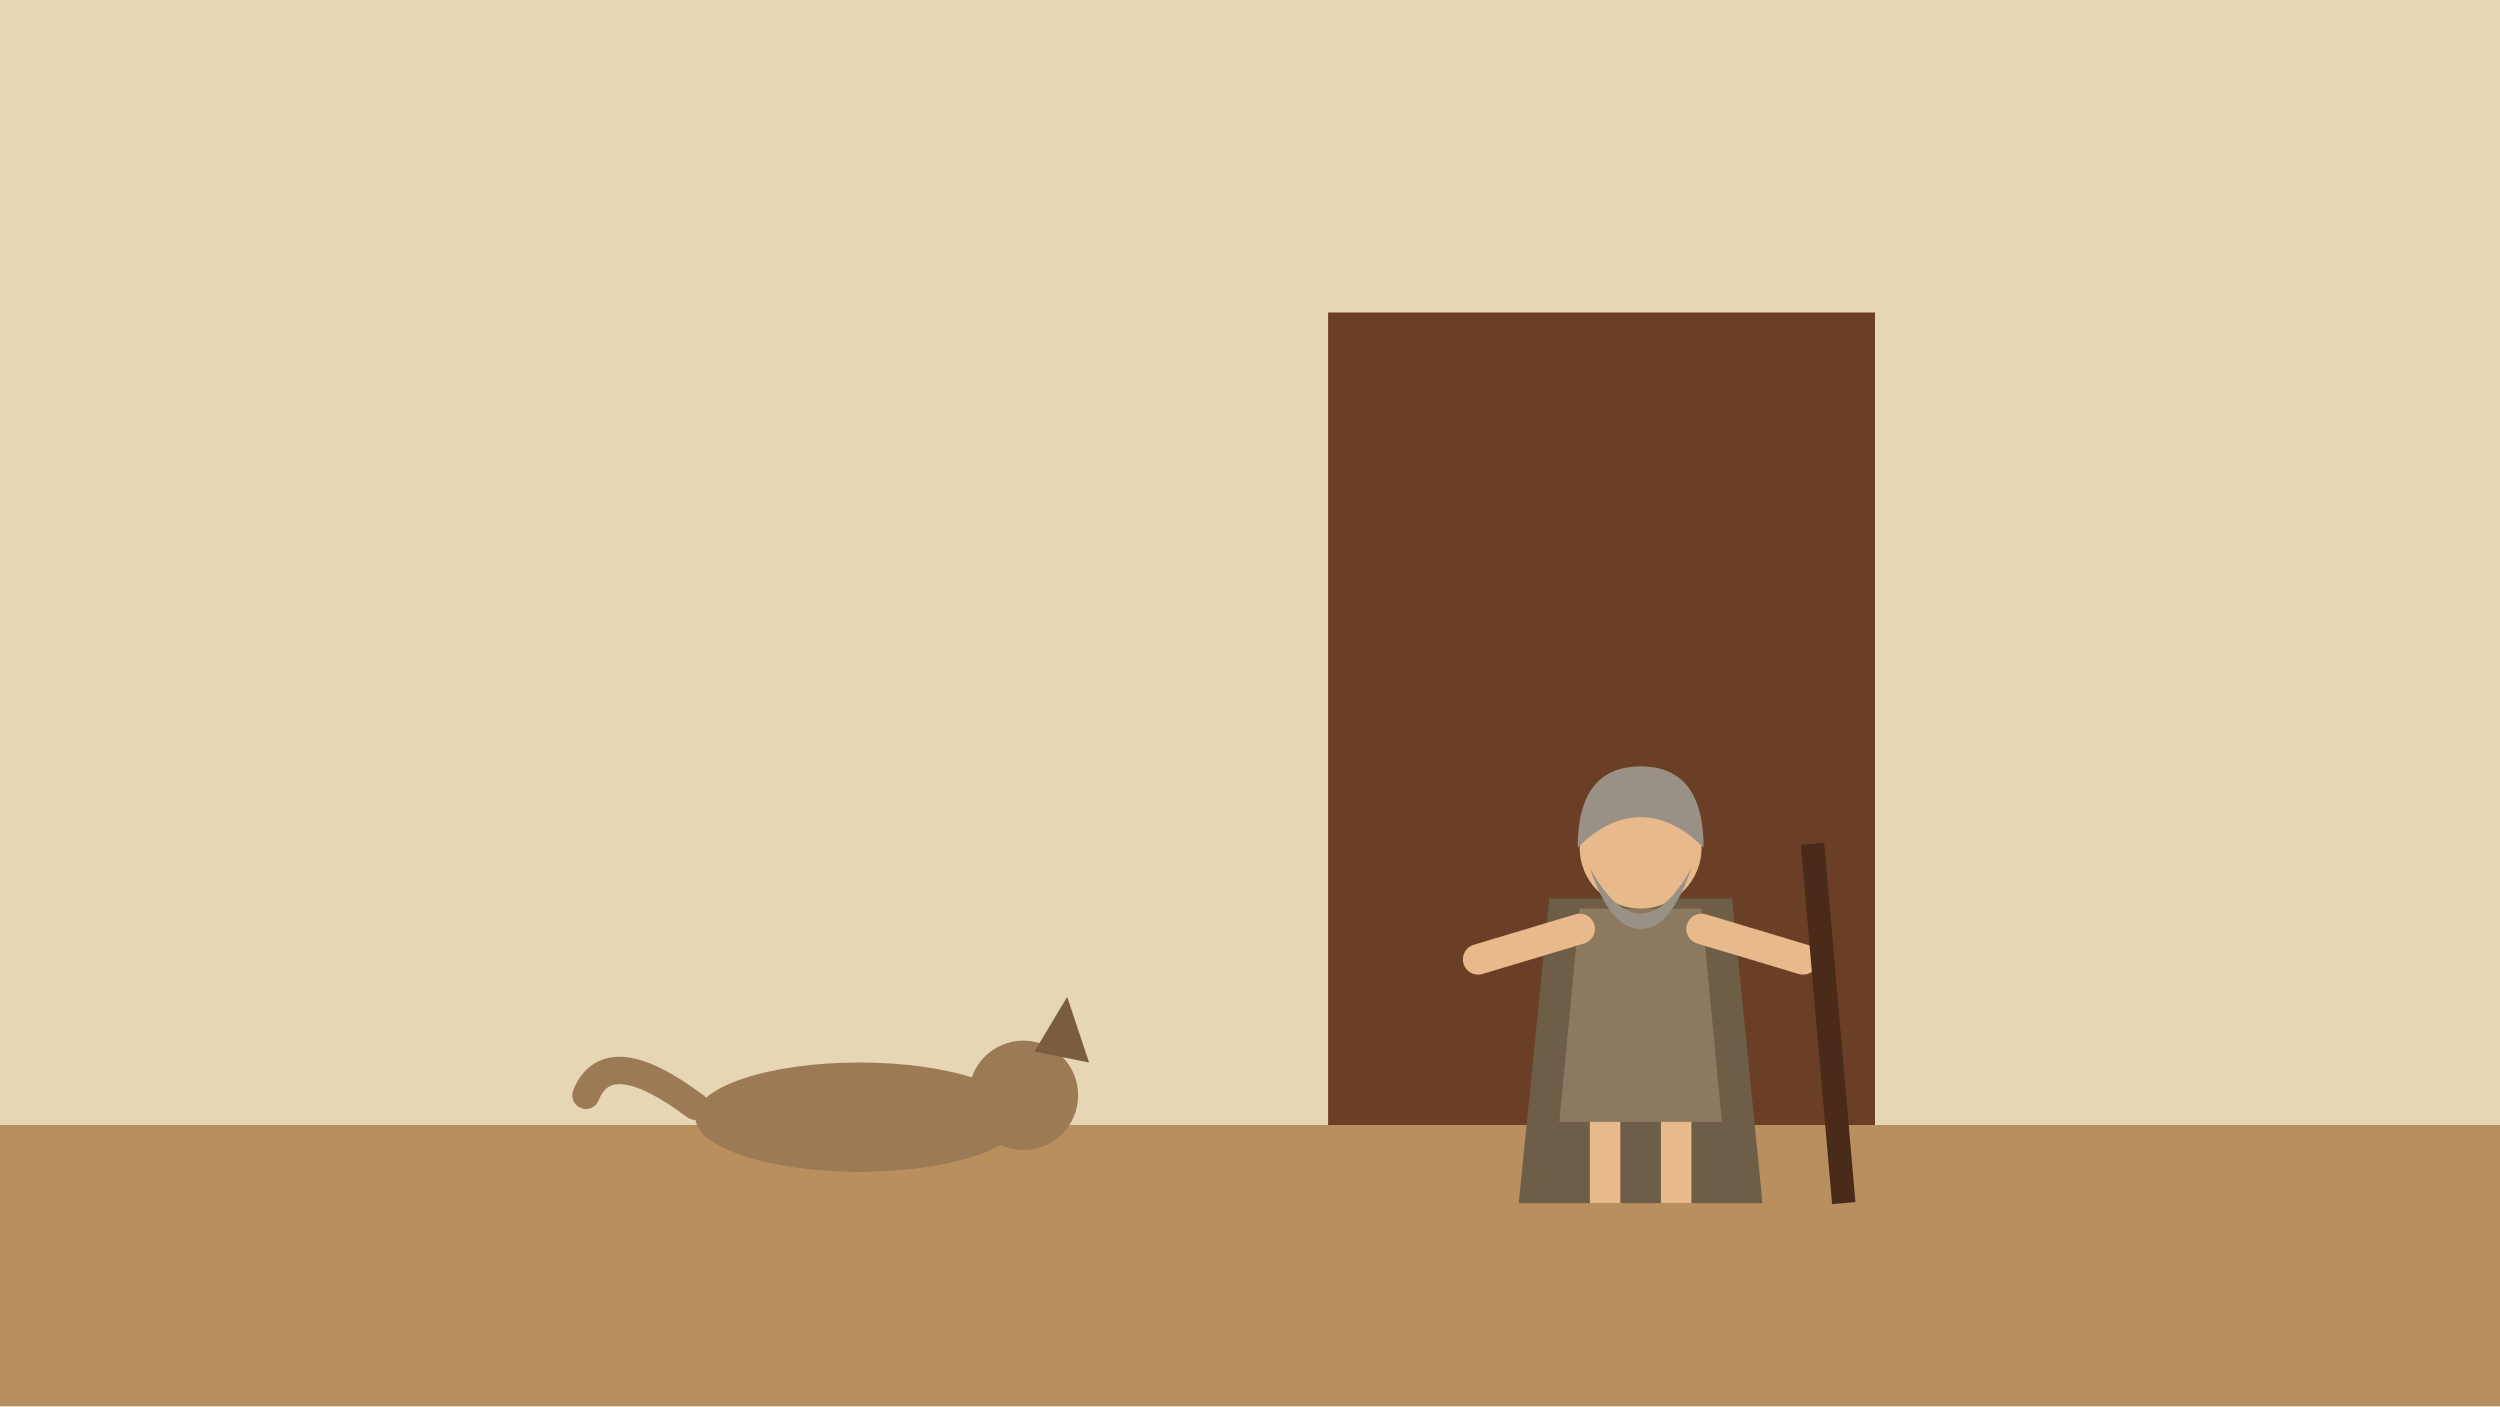
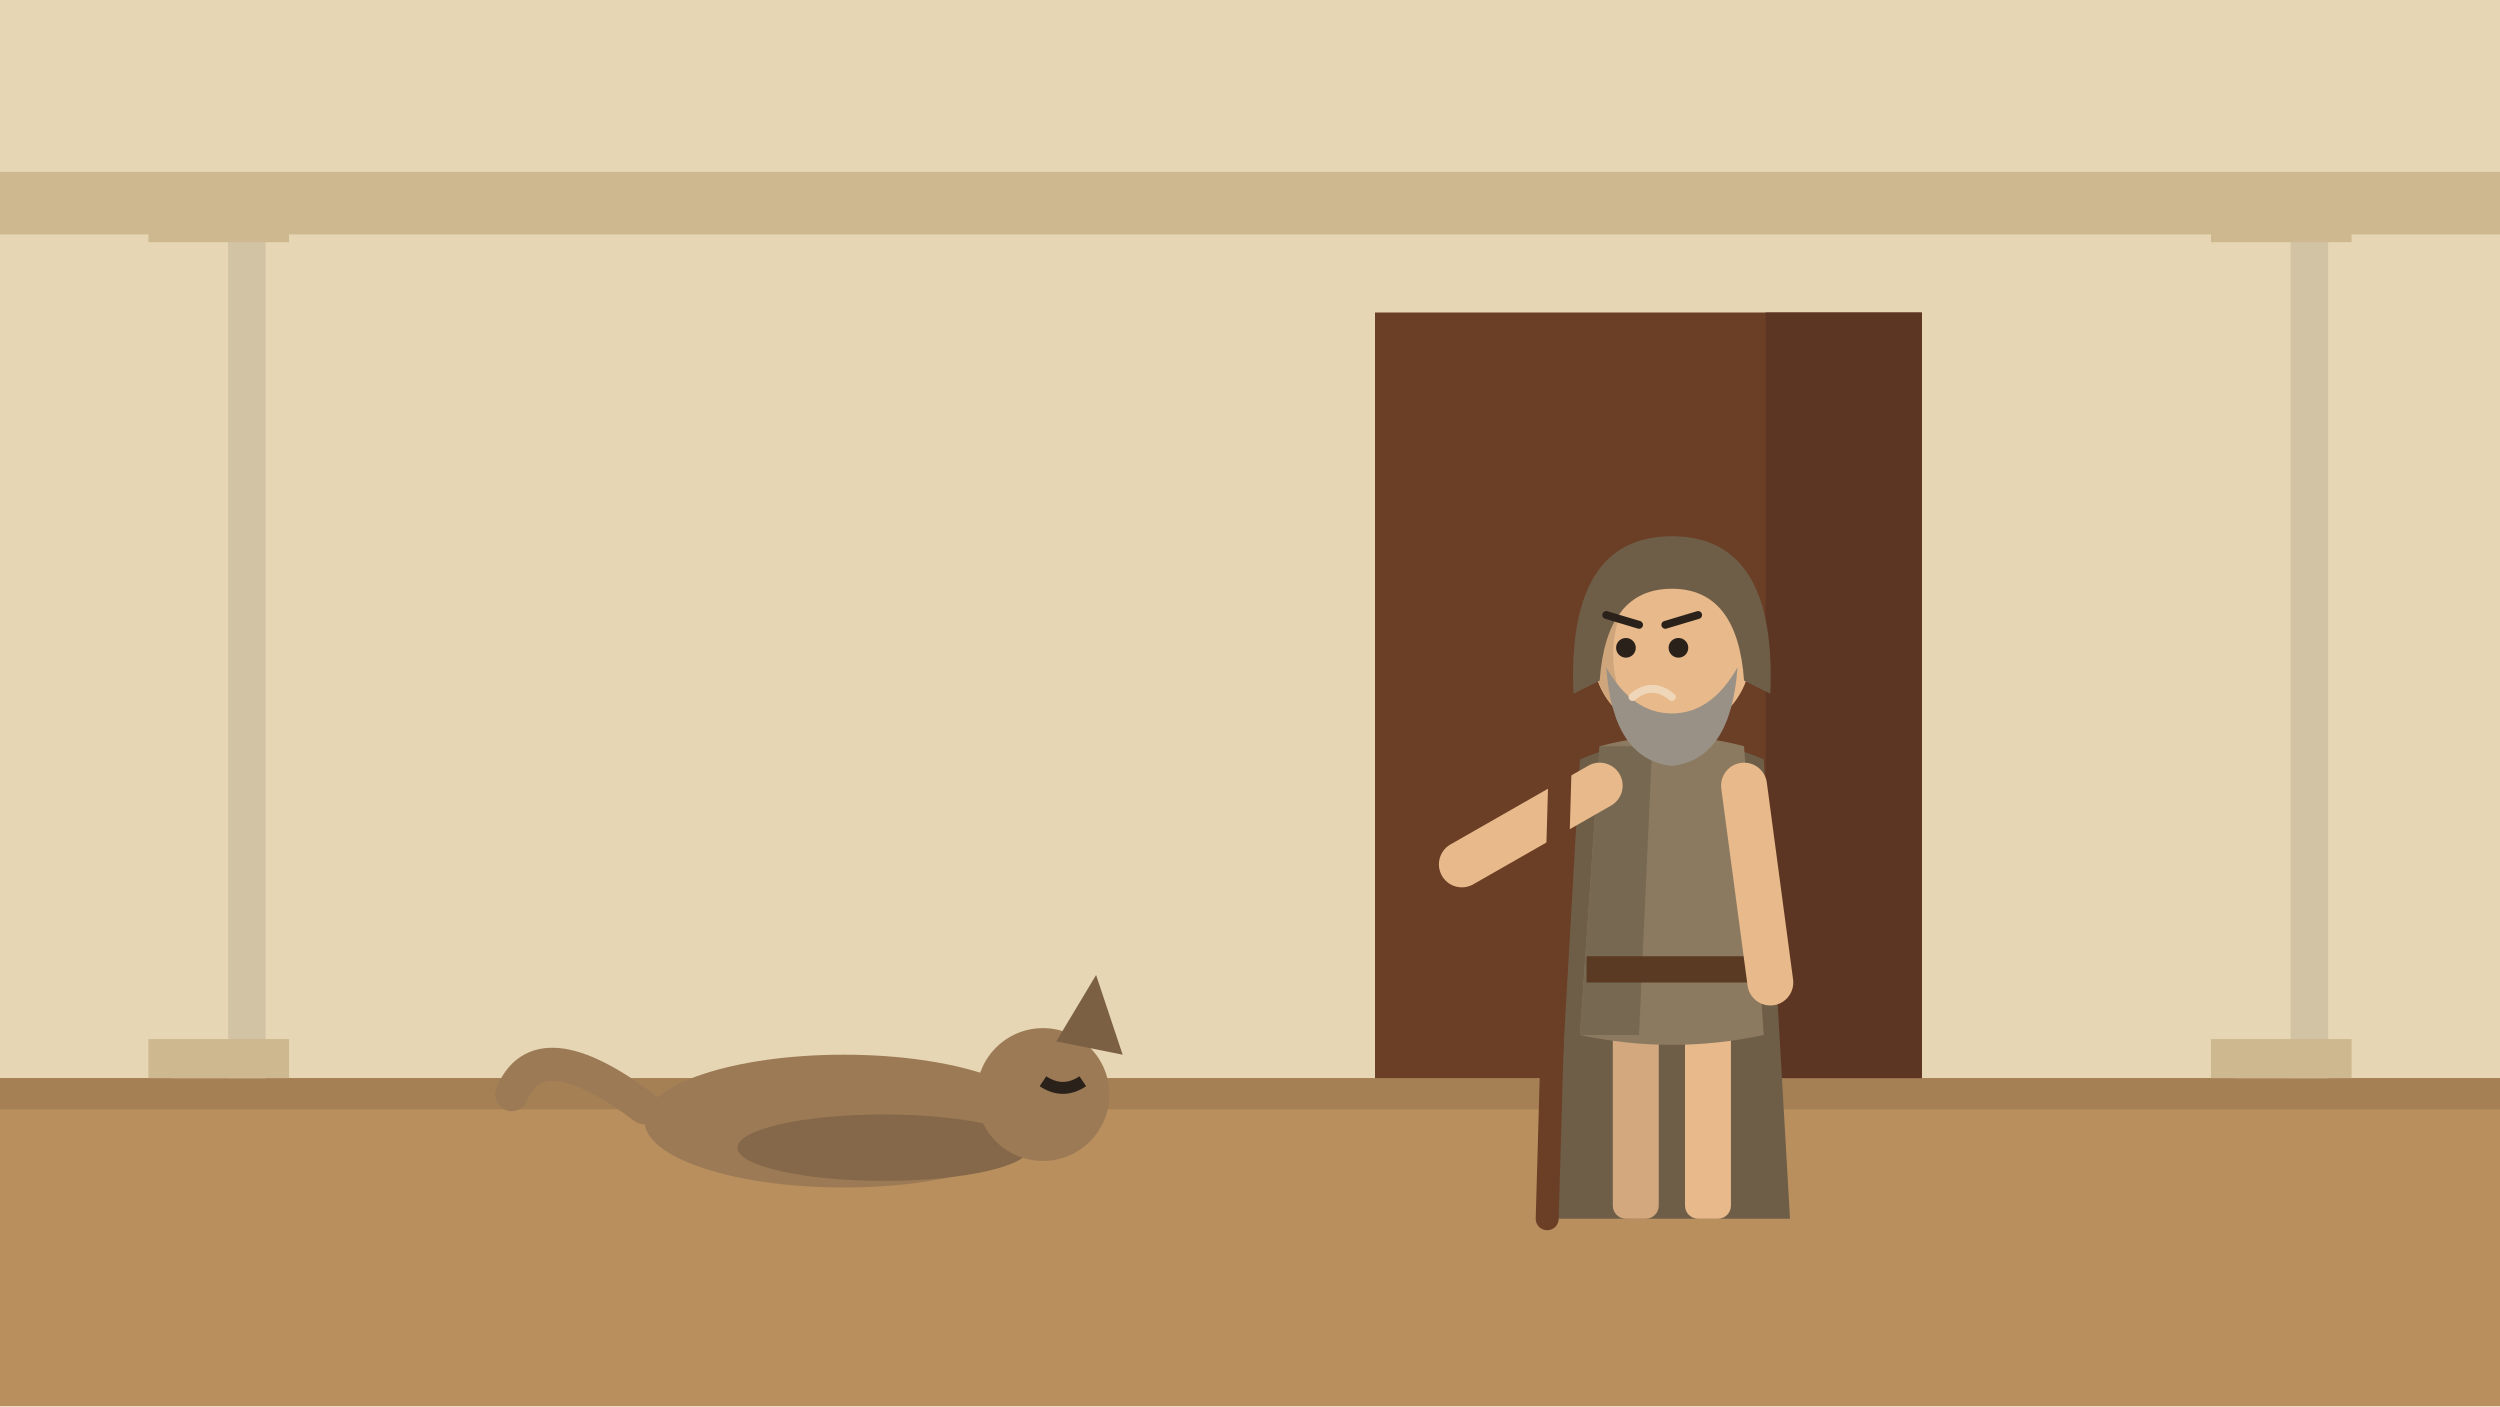
<svg xmlns="http://www.w3.org/2000/svg" viewBox="0 0 320 180">
  <rect width="320" height="180" fill="#E6D6B4" />
-   <rect width="320" height="180" fill="#E6D6B4" />
-   <rect x="170" y="40" width="70" height="104" fill="#6B3E26" />
-   <rect y="144" width="320" height="36" fill="#B98F5E" />
-   <g transform="translate(110 150) scale(1.4)">
+   <rect y="138" width="320" height="42" fill="#B98F5E" />
+   <rect y="138" width="320" height="4" fill="#A68055" />
+   <rect x="22" y="26" width="12" height="112" fill="#E6D6B4" />
+   <rect x="29.2" y="26" width="4.8" height="112" fill="#D2C3A4" />
+   <rect x="19" y="26" width="18" height="5" fill="#CDB88F" />
+   <rect x="19" y="133" width="18" height="5" fill="#CDB88F" />
+   <rect x="286" y="26" width="12" height="112" fill="#E6D6B4" />
+   <rect x="293.2" y="26" width="4.8" height="112" fill="#D2C3A4" />
+   <rect x="283" y="26" width="18" height="5" fill="#CDB88F" />
+   <rect x="283" y="133" width="18" height="5" fill="#CDB88F" />
+   <rect y="22" width="320" height="8" fill="#CDB88F" />
+   <rect x="176" y="40" width="70" height="98" fill="#6B3E26" />
+   <rect x="226" y="40" width="20" height="98" fill="#5C3622" />
+   <g transform="translate(108 152) scale(1.7 1.7)">
    <ellipse cx="0" cy="-5" rx="15" ry="5" fill="#9C7A55" />
+     <ellipse cx="3" cy="-3" rx="11" ry="2.5" fill="#856849" />
    <circle cx="15" cy="-7" r="5" fill="#9C7A55" />
-     <path d="M16 -11 l3 -5 l2 6z" fill="#7A5C3E" />
+     <path d="M16 -11 l3 -5 l2 6z" fill="#7C6044" />
+     <path d="M15 -8 q1.5 1 3 0" stroke="#2A211B" stroke-width=".9" fill="none" />
    <path d="M-15 -6 q-8 -6 -10 -1" stroke="#9C7A55" stroke-width="2.5" fill="none" stroke-linecap="round" />
  </g>
-   <g transform="translate(210 154) scale(-1.3 1.3)">
-     <path d="M-9 -30 L9 -30 L12 0 L-12 0 Z" fill="#6E5E48" />
-     <rect x="-5" y="-9" width="3" height="9" fill="#E8B98A" />
-     <rect x="2" y="-9" width="3" height="9" fill="#E8B98A" />
-     <path d="M-6 -29 L6 -29 L8 -8 L-8 -8 Z" fill="#8C7A60" />
-     <line x1="-6" y1="-27" x2="-16" y2="-24" stroke="#E8B98A" stroke-width="3" stroke-linecap="round" />
-     <line x1="6" y1="-27" x2="16" y2="-24" stroke="#E8B98A" stroke-width="3" stroke-linecap="round" />
-     <circle cx="0" cy="-35" r="6" fill="#E8B98A" />
-     <path d="M-6.2 -35 q0 -8 6.2 -8 q6.2 0 6.2 8 q-3 -3 -6.2 -3 q-3.2 0 -6.2 3z" fill="#9A9186" />
-     <path d="M-5 -33 q5 9 10 0 q-2 6 -5 6 q-3 0 -5 -6z" fill="#9A9186" />
+   <g transform="translate(214 156) scale(-0.84 0.84)">
+     <path d="M-14 -70 Q0 -76 14 -70 L18 0 L-18 0 Z" fill="#6E5E48" />
+     <rect x="-9" y="-30" width="7" height="30" rx="2" fill="#E8B98A" />
+     <rect x="2" y="-30" width="7" height="30" rx="2" fill="#D3A87E" />
+     <path d="M-11 -72 Q0 -75 11 -72 L14 -28 Q0 -25 -14 -28 Z" fill="#8C7A60" />
+     <path d="M3 -72 L11 -72 L14 -28 L5 -28 Z" fill="#776852" />
+     <rect x="-13" y="-40" width="26" height="4" fill="#5A3A22" />
+     <line x1="-11" y1="-66" x2="-15" y2="-36" stroke="#E8B98A" stroke-width="7" stroke-linecap="round" />
+     <line x1="11" y1="-66" x2="32" y2="-54" stroke="#E8B98A" stroke-width="7" stroke-linecap="round" />
+     <circle cx="0" cy="-86" r="12" fill="#E8B98A" />
+     <path d="M3 -97.6 A12 12 0 0 1 3 -74.4 A8 12 0 0 0 3 -97.6 Z" fill="#CFA57B" />
+     <path d="M-15 -80 Q-16 -104 0 -104 Q16 -104 15 -80 L11 -82 Q10 -96 0 -96 Q-10 -96 -11 -82 Z" fill="#6E5E48" />
+     <path d="M-10 -84 Q-9 -70 0 -69 Q9 -70 10 -84 Q6 -77 0 -77 Q-6 -77 -10 -84 Z" fill="#9A9186" />
+     <circle cx="-1" cy="-87" r="1.5" fill="#2A211B" />
+     <circle cx="7" cy="-87" r="1.5" fill="#2A211B" />
+     <path d="M-4 -92 L1 -90.5 M5 -90.5 L10 -92" stroke="#2A211B" stroke-width="1.2" fill="none" stroke-linecap="round" />
+     <path d="M0 -79.5 Q3 -82 6 -79.5" stroke="#F0D6B8" stroke-width="1.2" fill="none" stroke-linecap="round" />
+     <line x1="17" y1="-70" x2="19" y2="0" stroke="#6B3E26" stroke-width="3.5" stroke-linecap="round" />
  </g>
-   <line x1="232" y1="108" x2="236" y2="154" stroke="#4A2A18" stroke-width="3" />
</svg>
